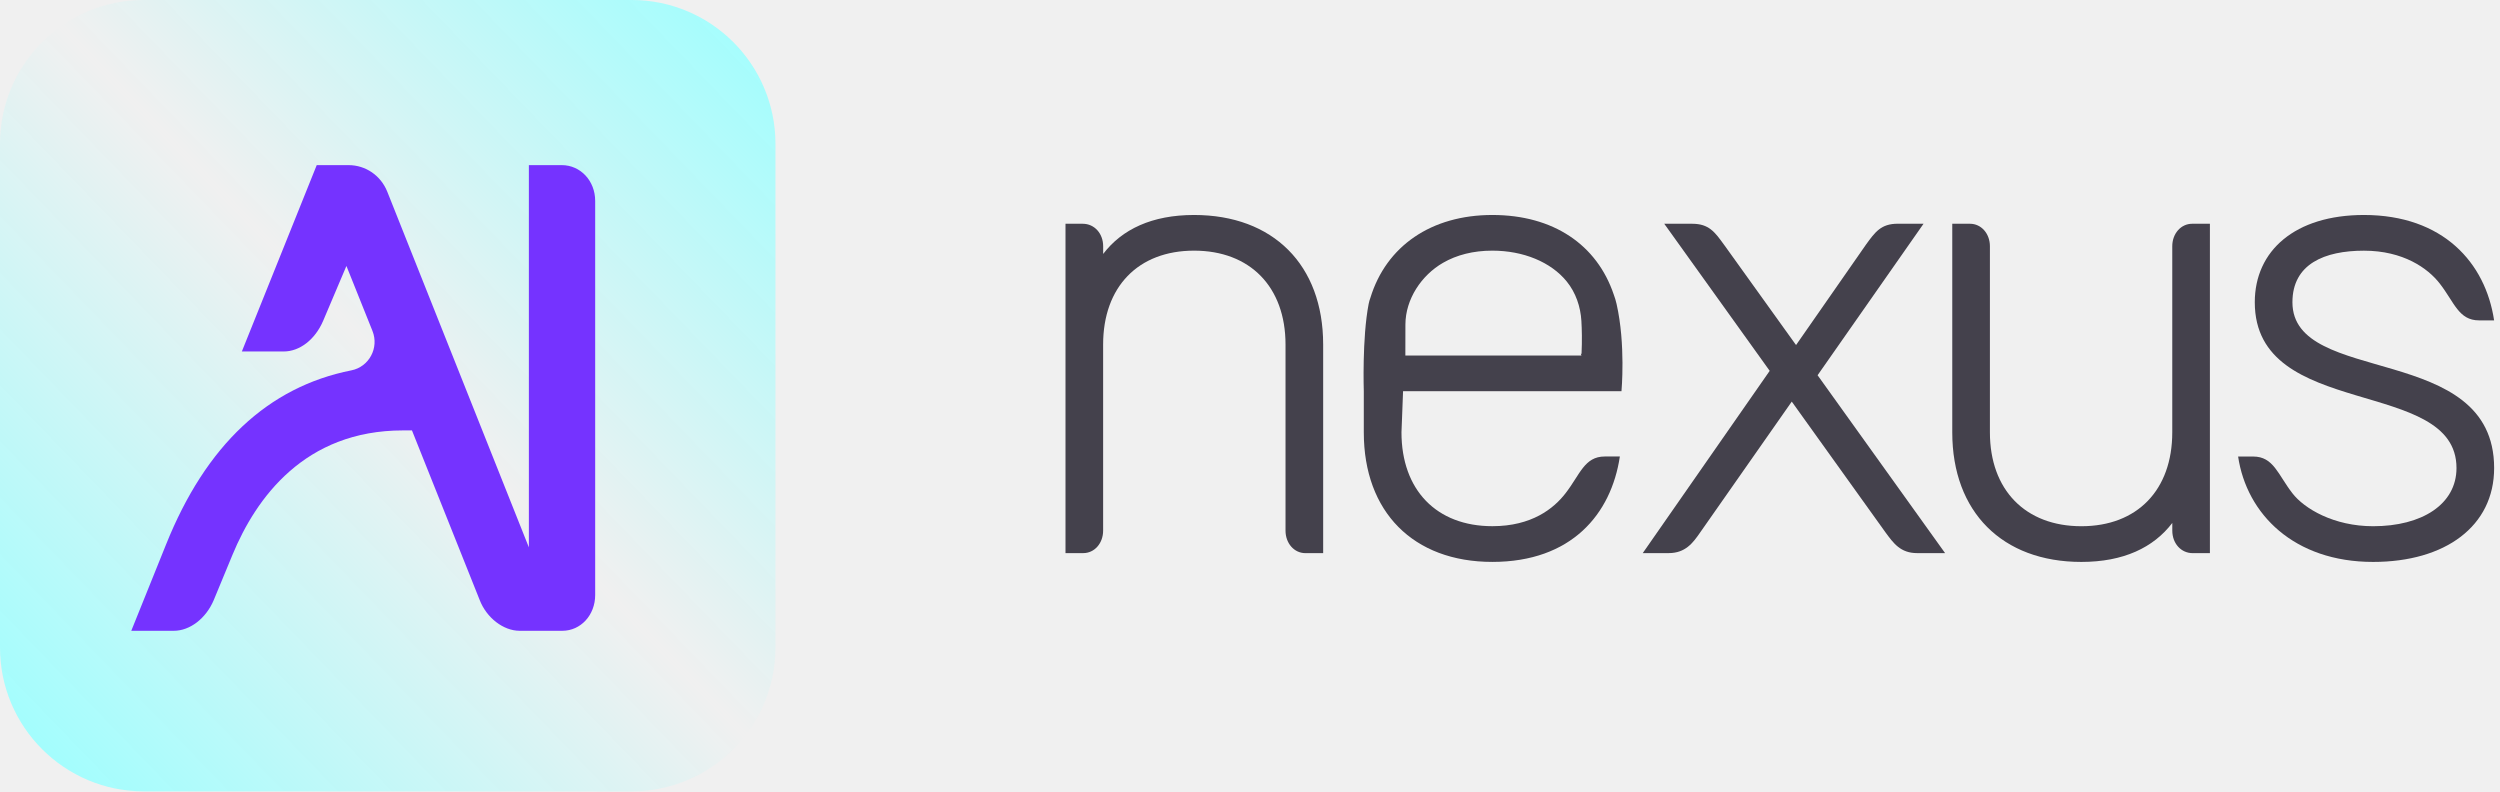
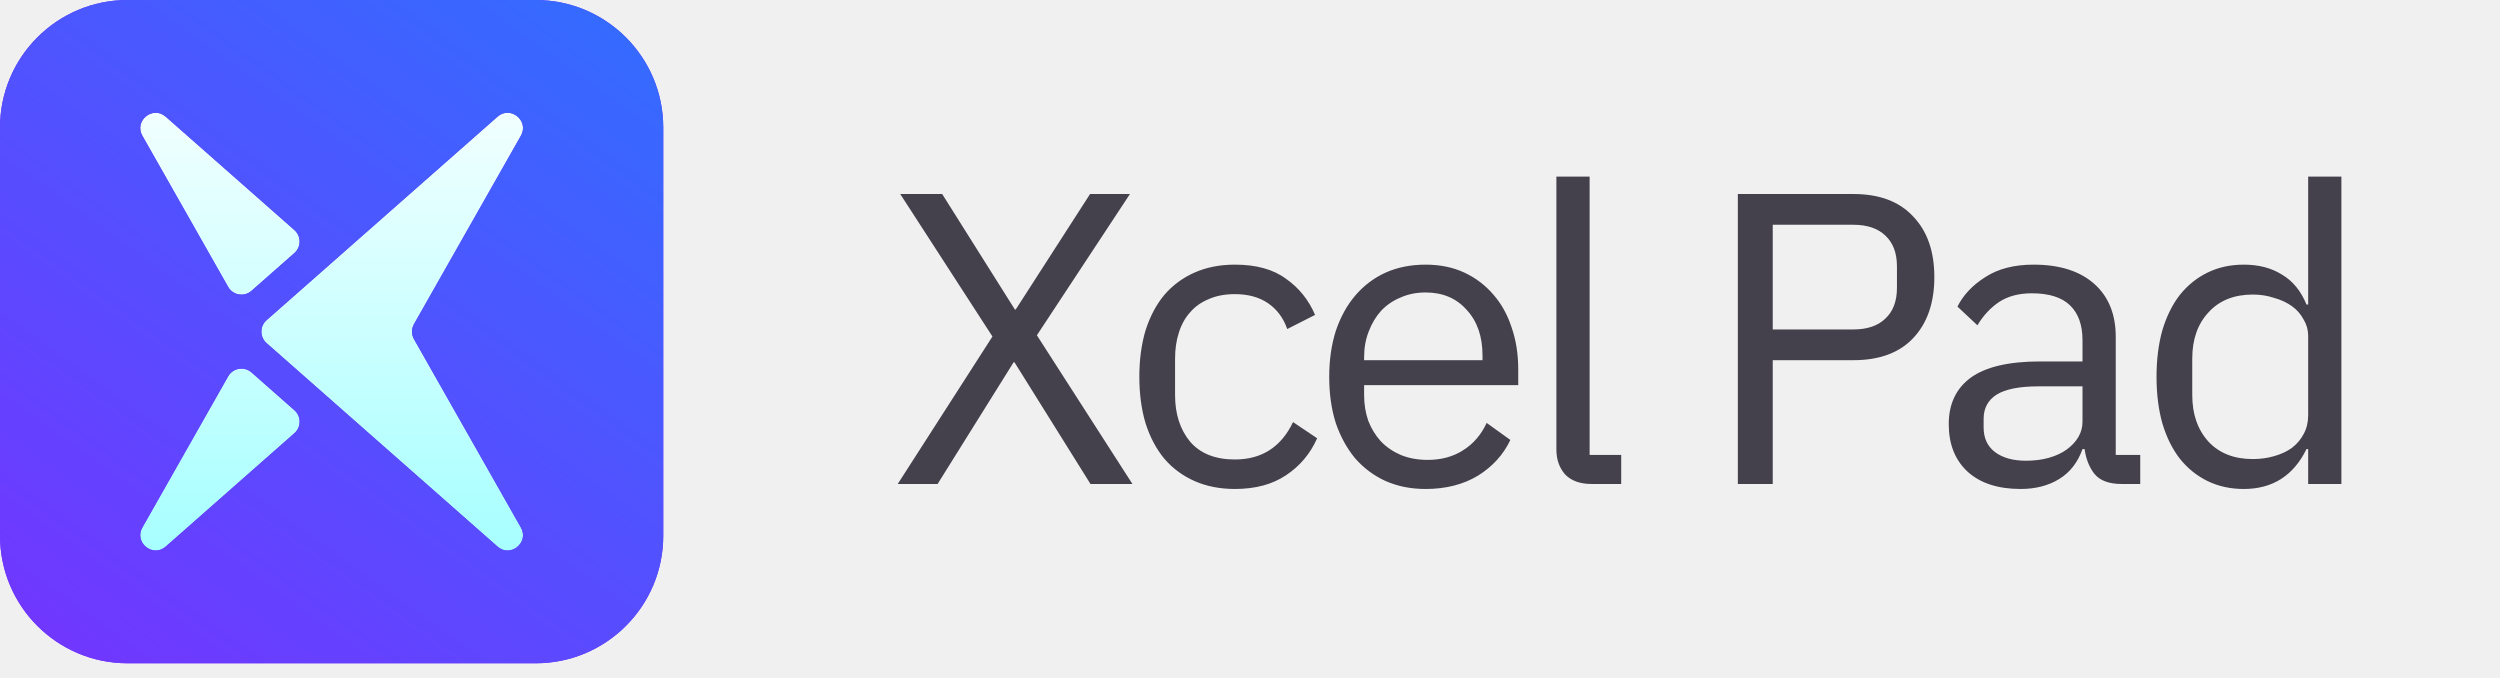
- <svg xmlns="http://www.w3.org/2000/svg" width="139" height="44" viewBox="0 0 139 44" fill="none">
-   <g clip-path="url(#clip0_2858_55904)">
-     <g clip-path="url(#clip1_2858_55904)">
-       <g clip-path="url(#clip2_2858_55904)">
-         <path d="M59.242 12.441H60.199C60.857 12.441 61.336 12.99 61.336 13.692V14.12C62.382 12.746 64.057 11.953 66.389 11.953C70.786 11.953 73.568 14.729 73.568 19.155V30.755H72.582C71.954 30.755 71.475 30.206 71.475 29.504V19.155C71.475 15.951 69.501 13.936 66.391 13.936C63.281 13.936 61.334 15.951 61.334 19.155V29.502C61.334 30.204 60.856 30.753 60.228 30.753H59.242V12.441Z" fill="#44414C" />
-         <path d="M95.852 13.6L99.86 19.185L103.749 13.6C104.258 12.898 104.586 12.439 105.514 12.439H106.95L101.058 20.863L108.147 30.753H106.592C105.665 30.753 105.277 30.204 104.827 29.592L99.622 22.329L94.538 29.592C94.119 30.202 93.702 30.753 92.773 30.753H91.337L98.395 20.619L92.532 12.441H94.087C95.014 12.441 95.343 12.898 95.852 13.602V13.6Z" fill="#44414C" />
-         <path d="M122.874 30.755H121.917C121.258 30.755 120.78 30.206 120.78 29.504V29.076C119.732 30.45 118.058 31.243 115.724 31.243C111.328 31.243 108.546 28.466 108.546 24.04V12.441H109.532C110.16 12.441 110.639 12.99 110.639 13.692V24.039C110.639 27.243 112.613 29.258 115.723 29.258C118.833 29.258 120.778 27.243 120.778 24.039V13.692C120.778 12.99 121.256 12.441 121.885 12.441H122.871V30.755H122.874Z" fill="#44414C" />
-         <path d="M131.434 11.953C135.831 11.953 138.194 14.608 138.672 17.813H137.836C136.698 17.813 136.461 16.806 135.653 15.769C134.994 14.915 133.619 13.938 131.436 13.938C129.253 13.938 127.459 14.671 127.459 16.806C127.459 21.506 138.674 18.974 138.674 26.024C138.674 29.26 135.953 31.243 131.945 31.243C127.549 31.243 124.916 28.588 124.439 25.383H125.276C126.413 25.383 126.653 26.39 127.459 27.427C128.118 28.281 129.762 29.258 131.945 29.258C134.666 29.258 136.581 28.037 136.581 26.022C136.581 20.926 125.366 23.398 125.366 16.805C125.366 13.936 127.608 11.953 131.438 11.953L131.434 11.953Z" fill="#44414C" />
-         <path d="M90.154 21.754C90.154 21.754 90.393 19.15 89.881 16.898C89.838 16.709 89.786 16.541 89.728 16.387C88.793 13.605 86.365 11.953 82.975 11.953C79.585 11.953 77.075 13.675 76.192 16.564C76.155 16.659 76.123 16.77 76.097 16.898C75.727 18.804 75.827 21.754 75.827 21.754V24.039C75.827 28.465 78.579 31.242 82.975 31.242C87.372 31.242 89.585 28.586 90.064 25.381H89.227C88.09 25.381 87.85 26.388 87.044 27.425C86.386 28.279 85.16 29.256 82.977 29.256C79.867 29.256 77.922 27.242 77.922 24.037C77.922 23.895 77.978 22.795 78.01 21.752H90.154V21.754ZM82.975 13.936C84.686 13.936 86.229 14.562 87.114 15.655C87.611 16.27 87.878 17.046 87.925 17.842C87.952 18.303 87.968 18.92 87.934 19.67H87.893C87.905 19.703 87.918 19.736 87.929 19.769H78.138C78.138 19.221 78.138 18.579 78.141 18.04C78.146 16.631 79.031 15.306 80.231 14.613C80.991 14.173 81.918 13.936 82.974 13.936H82.975Z" fill="#44414C" />
-       </g>
-     </g>
+ <svg xmlns="http://www.w3.org/2000/svg" width="144" height="39" viewBox="0 0 144 39" fill="none">
+   <g clip-path="url(#clip0_3331_88133)">
+     <rect x="2.351" y="1.763" width="33.502" height="34.678" fill="#99FFFF" />
+     <rect x="2.351" y="1.763" width="33.502" height="34.678" fill="url(#paint0_linear_3331_88133)" />
+     <path fill-rule="evenodd" clip-rule="evenodd" d="M34.002 -2.351H1.85C-0.461 -2.351 -2.351 1.89 -2.351 4.201V34.001C-2.351 36.312 -0.461 40.555 1.85 40.555H34.002C38.664 40.555 40.554 36.312 40.554 34.001V4.201C40.554 1.89 38.664 -2.351 34.002 -2.351ZM14.489 21.453C14.069 21.083 13.416 21.193 13.14 21.68L8.2 30.385C7.709 31.25 8.803 32.139 9.549 31.481L16.959 24.952C17.358 24.601 17.358 23.98 16.959 23.629L14.489 21.453ZM16.959 14.574C17.357 14.223 17.357 13.602 16.958 13.251L9.549 6.723C8.803 6.065 7.709 6.954 8.2 7.819L13.14 16.524C13.416 17.011 14.07 17.12 14.489 16.75L16.959 14.574ZM15.354 19.764C14.956 19.413 14.956 18.791 15.354 18.441L28.655 6.722C29.401 6.065 30.495 6.954 30.004 7.819L23.847 18.667C23.694 18.937 23.694 19.267 23.847 19.537L30.004 30.385C30.495 31.25 29.401 32.139 28.655 31.482L15.354 19.764Z" fill="#7533FF" />
+     <path fill-rule="evenodd" clip-rule="evenodd" d="M34.002 -2.351H1.85C-0.461 -2.351 -2.351 1.89 -2.351 4.201V34.001C-2.351 36.312 -0.461 40.555 1.85 40.555H34.002C38.664 40.555 40.554 36.312 40.554 34.001V4.201C40.554 1.89 38.664 -2.351 34.002 -2.351ZM14.489 21.453C14.069 21.083 13.416 21.193 13.14 21.68L8.2 30.385C7.709 31.25 8.803 32.139 9.549 31.481L16.959 24.952C17.358 24.601 17.358 23.98 16.959 23.629L14.489 21.453ZM16.959 14.574C17.357 14.223 17.357 13.602 16.958 13.251L9.549 6.723C8.803 6.065 7.709 6.954 8.2 7.819L13.14 16.524C13.416 17.011 14.07 17.12 14.489 16.75L16.959 14.574ZM15.354 19.764C14.956 19.413 14.956 18.791 15.354 18.441L28.655 6.722C29.401 6.065 30.495 6.954 30.004 7.819L23.847 18.667C23.694 18.937 23.694 19.267 23.847 19.537L30.004 30.385C30.495 31.25 29.401 32.139 28.655 31.482L15.354 19.764Z" fill="url(#paint1_linear_3331_88133)" />
  </g>
-   <rect width="43.115" height="44" rx="8" fill="url(#paint0_linear_2858_55904)" />
-   <path d="M31.233 9.181H29.405V30.433L21.534 10.661C21.176 9.761 20.331 9.181 19.38 9.181H17.61L13.447 19.542H15.774C16.666 19.542 17.523 18.877 17.968 17.836L19.261 14.787L20.709 18.4C21.088 19.345 20.517 20.398 19.536 20.592C14.905 21.51 11.448 24.753 9.234 30.27L7.299 35.072H9.662C10.556 35.072 11.448 34.391 11.882 33.371L12.93 30.838C14.235 27.687 16.939 23.931 22.403 23.931H22.905L26.669 33.357C27.052 34.351 27.986 35.072 28.894 35.072H31.264C32.289 35.072 33.092 34.199 33.092 33.083V11.17C33.092 10.054 32.276 9.181 31.233 9.181Z" fill="#7533FF" />
+   <path d="M65.228 27.877H62.812L58.433 20.866H58.385L54.006 27.877H51.709L57.165 19.383L51.853 11.175H54.269L58.457 17.828H58.505L62.788 11.175H65.085L59.725 19.311L65.228 27.877ZM71.13 28.165C70.269 28.165 69.495 28.013 68.809 27.71C68.123 27.407 67.541 26.976 67.062 26.418C66.6 25.86 66.241 25.181 65.985 24.384C65.746 23.586 65.626 22.693 65.626 21.704C65.626 20.715 65.746 19.822 65.985 19.024C66.241 18.226 66.6 17.548 67.062 16.99C67.541 16.432 68.123 16.001 68.809 15.698C69.495 15.395 70.269 15.243 71.13 15.243C72.358 15.243 73.339 15.514 74.073 16.057C74.823 16.583 75.381 17.277 75.748 18.139L74.145 18.952C73.922 18.314 73.555 17.82 73.044 17.469C72.534 17.118 71.896 16.942 71.13 16.942C70.556 16.942 70.053 17.038 69.623 17.229C69.192 17.405 68.833 17.66 68.546 17.995C68.259 18.314 68.043 18.705 67.9 19.168C67.756 19.614 67.684 20.109 67.684 20.651V22.757C67.684 23.841 67.971 24.735 68.546 25.437C69.136 26.123 69.997 26.466 71.13 26.466C72.677 26.466 73.794 25.748 74.48 24.312L75.868 25.245C75.469 26.139 74.871 26.849 74.073 27.375C73.291 27.901 72.31 28.165 71.13 28.165ZM82.115 28.165C81.269 28.165 80.504 28.013 79.818 27.71C79.148 27.407 78.565 26.976 78.071 26.418C77.592 25.843 77.217 25.166 76.946 24.384C76.691 23.586 76.563 22.693 76.563 21.704C76.563 20.731 76.691 19.846 76.946 19.048C77.217 18.25 77.592 17.572 78.071 17.014C78.565 16.44 79.148 16.001 79.818 15.698C80.504 15.395 81.269 15.243 82.115 15.243C82.944 15.243 83.686 15.395 84.34 15.698C84.994 16.001 85.552 16.424 86.015 16.966C86.478 17.493 86.829 18.123 87.068 18.857C87.323 19.59 87.451 20.396 87.451 21.273V22.183H78.573V22.757C78.573 23.283 78.653 23.778 78.813 24.24C78.988 24.687 79.227 25.078 79.531 25.413C79.85 25.748 80.232 26.011 80.679 26.203C81.142 26.394 81.66 26.49 82.234 26.49C83.016 26.49 83.694 26.306 84.268 25.939C84.859 25.572 85.313 25.046 85.632 24.36L86.996 25.341C86.597 26.186 85.975 26.872 85.13 27.399C84.284 27.909 83.279 28.165 82.115 28.165ZM82.115 16.846C81.588 16.846 81.11 16.942 80.679 17.134C80.248 17.309 79.873 17.564 79.554 17.899C79.251 18.234 79.012 18.633 78.837 19.096C78.661 19.542 78.573 20.037 78.573 20.579V20.747H85.393V20.484C85.393 19.383 85.09 18.506 84.484 17.852C83.893 17.181 83.104 16.846 82.115 16.846ZM91.682 27.877C91.012 27.877 90.501 27.694 90.15 27.327C89.816 26.944 89.648 26.466 89.648 25.891V10.171H91.562V26.203H93.381V27.877H91.682ZM100.1 27.877V11.175H106.752C108.251 11.175 109.4 11.606 110.197 12.468C111.011 13.313 111.418 14.478 111.418 15.961C111.418 17.445 111.011 18.617 110.197 19.479C109.4 20.324 108.251 20.747 106.752 20.747H102.11V27.877H100.1ZM102.11 18.976H106.752C107.549 18.976 108.163 18.769 108.594 18.354C109.041 17.939 109.264 17.349 109.264 16.583V15.339C109.264 14.573 109.041 13.983 108.594 13.568C108.163 13.154 107.549 12.946 106.752 12.946H102.11V18.976ZM122.202 27.877C121.484 27.877 120.965 27.686 120.646 27.303C120.343 26.92 120.152 26.442 120.072 25.867H119.952C119.681 26.633 119.235 27.207 118.612 27.59C117.99 27.973 117.249 28.165 116.387 28.165C115.079 28.165 114.058 27.83 113.324 27.16C112.606 26.49 112.248 25.58 112.248 24.432C112.248 23.267 112.67 22.374 113.516 21.752C114.377 21.13 115.709 20.819 117.512 20.819H119.952V19.598C119.952 18.721 119.713 18.051 119.235 17.588C118.756 17.126 118.022 16.894 117.033 16.894C116.283 16.894 115.653 17.062 115.143 17.397C114.648 17.732 114.234 18.178 113.899 18.737L112.75 17.66C113.085 16.99 113.619 16.424 114.353 15.961C115.087 15.483 116.012 15.243 117.129 15.243C118.628 15.243 119.793 15.61 120.622 16.344C121.452 17.078 121.867 18.099 121.867 19.407V26.203H123.278V27.877H122.202ZM116.698 26.538C117.177 26.538 117.615 26.482 118.014 26.37C118.413 26.258 118.756 26.099 119.043 25.891C119.33 25.684 119.554 25.445 119.713 25.174C119.873 24.902 119.952 24.607 119.952 24.288V22.254H117.416C116.315 22.254 115.51 22.414 114.999 22.733C114.505 23.052 114.257 23.515 114.257 24.121V24.623C114.257 25.229 114.473 25.7 114.904 26.035C115.35 26.37 115.948 26.538 116.698 26.538ZM132.95 25.867H132.854C132.104 27.399 130.9 28.165 129.241 28.165C128.475 28.165 127.781 28.013 127.159 27.71C126.537 27.407 126.003 26.976 125.556 26.418C125.125 25.86 124.79 25.181 124.551 24.384C124.328 23.586 124.216 22.693 124.216 21.704C124.216 20.715 124.328 19.822 124.551 19.024C124.79 18.226 125.125 17.548 125.556 16.99C126.003 16.432 126.537 16.001 127.159 15.698C127.781 15.395 128.475 15.243 129.241 15.243C130.102 15.243 130.836 15.435 131.442 15.818C132.064 16.184 132.535 16.759 132.854 17.54H132.95V10.171H134.864V27.877H132.95V25.867ZM129.767 26.442C130.198 26.442 130.605 26.386 130.988 26.274C131.386 26.163 131.729 26.003 132.017 25.796C132.304 25.572 132.527 25.309 132.687 25.006C132.862 24.687 132.95 24.328 132.95 23.929V19.335C132.95 19 132.862 18.689 132.687 18.402C132.527 18.099 132.304 17.843 132.017 17.636C131.729 17.429 131.386 17.269 130.988 17.158C130.605 17.03 130.198 16.966 129.767 16.966C128.683 16.966 127.829 17.309 127.207 17.995C126.585 18.665 126.274 19.55 126.274 20.651V22.757C126.274 23.858 126.585 24.751 127.207 25.437C127.829 26.107 128.683 26.442 129.767 26.442Z" fill="#44414C" />
  <defs>
-     <linearGradient id="paint0_linear_2858_55904" x1="43.964" y1="-1.039" x2="-1.744" y2="43.072" gradientUnits="userSpaceOnUse">
-       <stop stop-color="#99FFFF" />
-       <stop offset="0.487" stop-color="#99FFFF" stop-opacity="0" />
+     <linearGradient id="paint0_linear_3331_88133" x1="19.102" y1="1.763" x2="19.102" y2="36.441" gradientUnits="userSpaceOnUse">
+       <stop stop-color="white" />
      <stop offset="1" stop-color="#99FFFF" />
    </linearGradient>
-     <clipPath id="clip0_2858_55904">
-       <rect width="118.8" height="25.891" fill="white" transform="translate(20.1998 8.83447)" />
-     </clipPath>
-     <clipPath id="clip1_2858_55904">
-       <rect width="118.8" height="25.891" fill="white" transform="translate(55.507 9.00781)" />
-     </clipPath>
-     <clipPath id="clip2_2858_55904">
-       <rect width="79.431" height="19.289" fill="white" transform="translate(59.2415 11.9526)" />
+     <linearGradient id="paint1_linear_3331_88133" x1="32.913" y1="-2.351" x2="2.056" y2="40.555" gradientUnits="userSpaceOnUse">
+       <stop stop-color="#336CFF" />
+       <stop offset="1" stop-color="#7533FF" />
+     </linearGradient>
+     <clipPath id="clip0_3331_88133">
+       <rect width="38.204" height="38.205" rx="7.347" fill="white" />
    </clipPath>
  </defs>
</svg>
